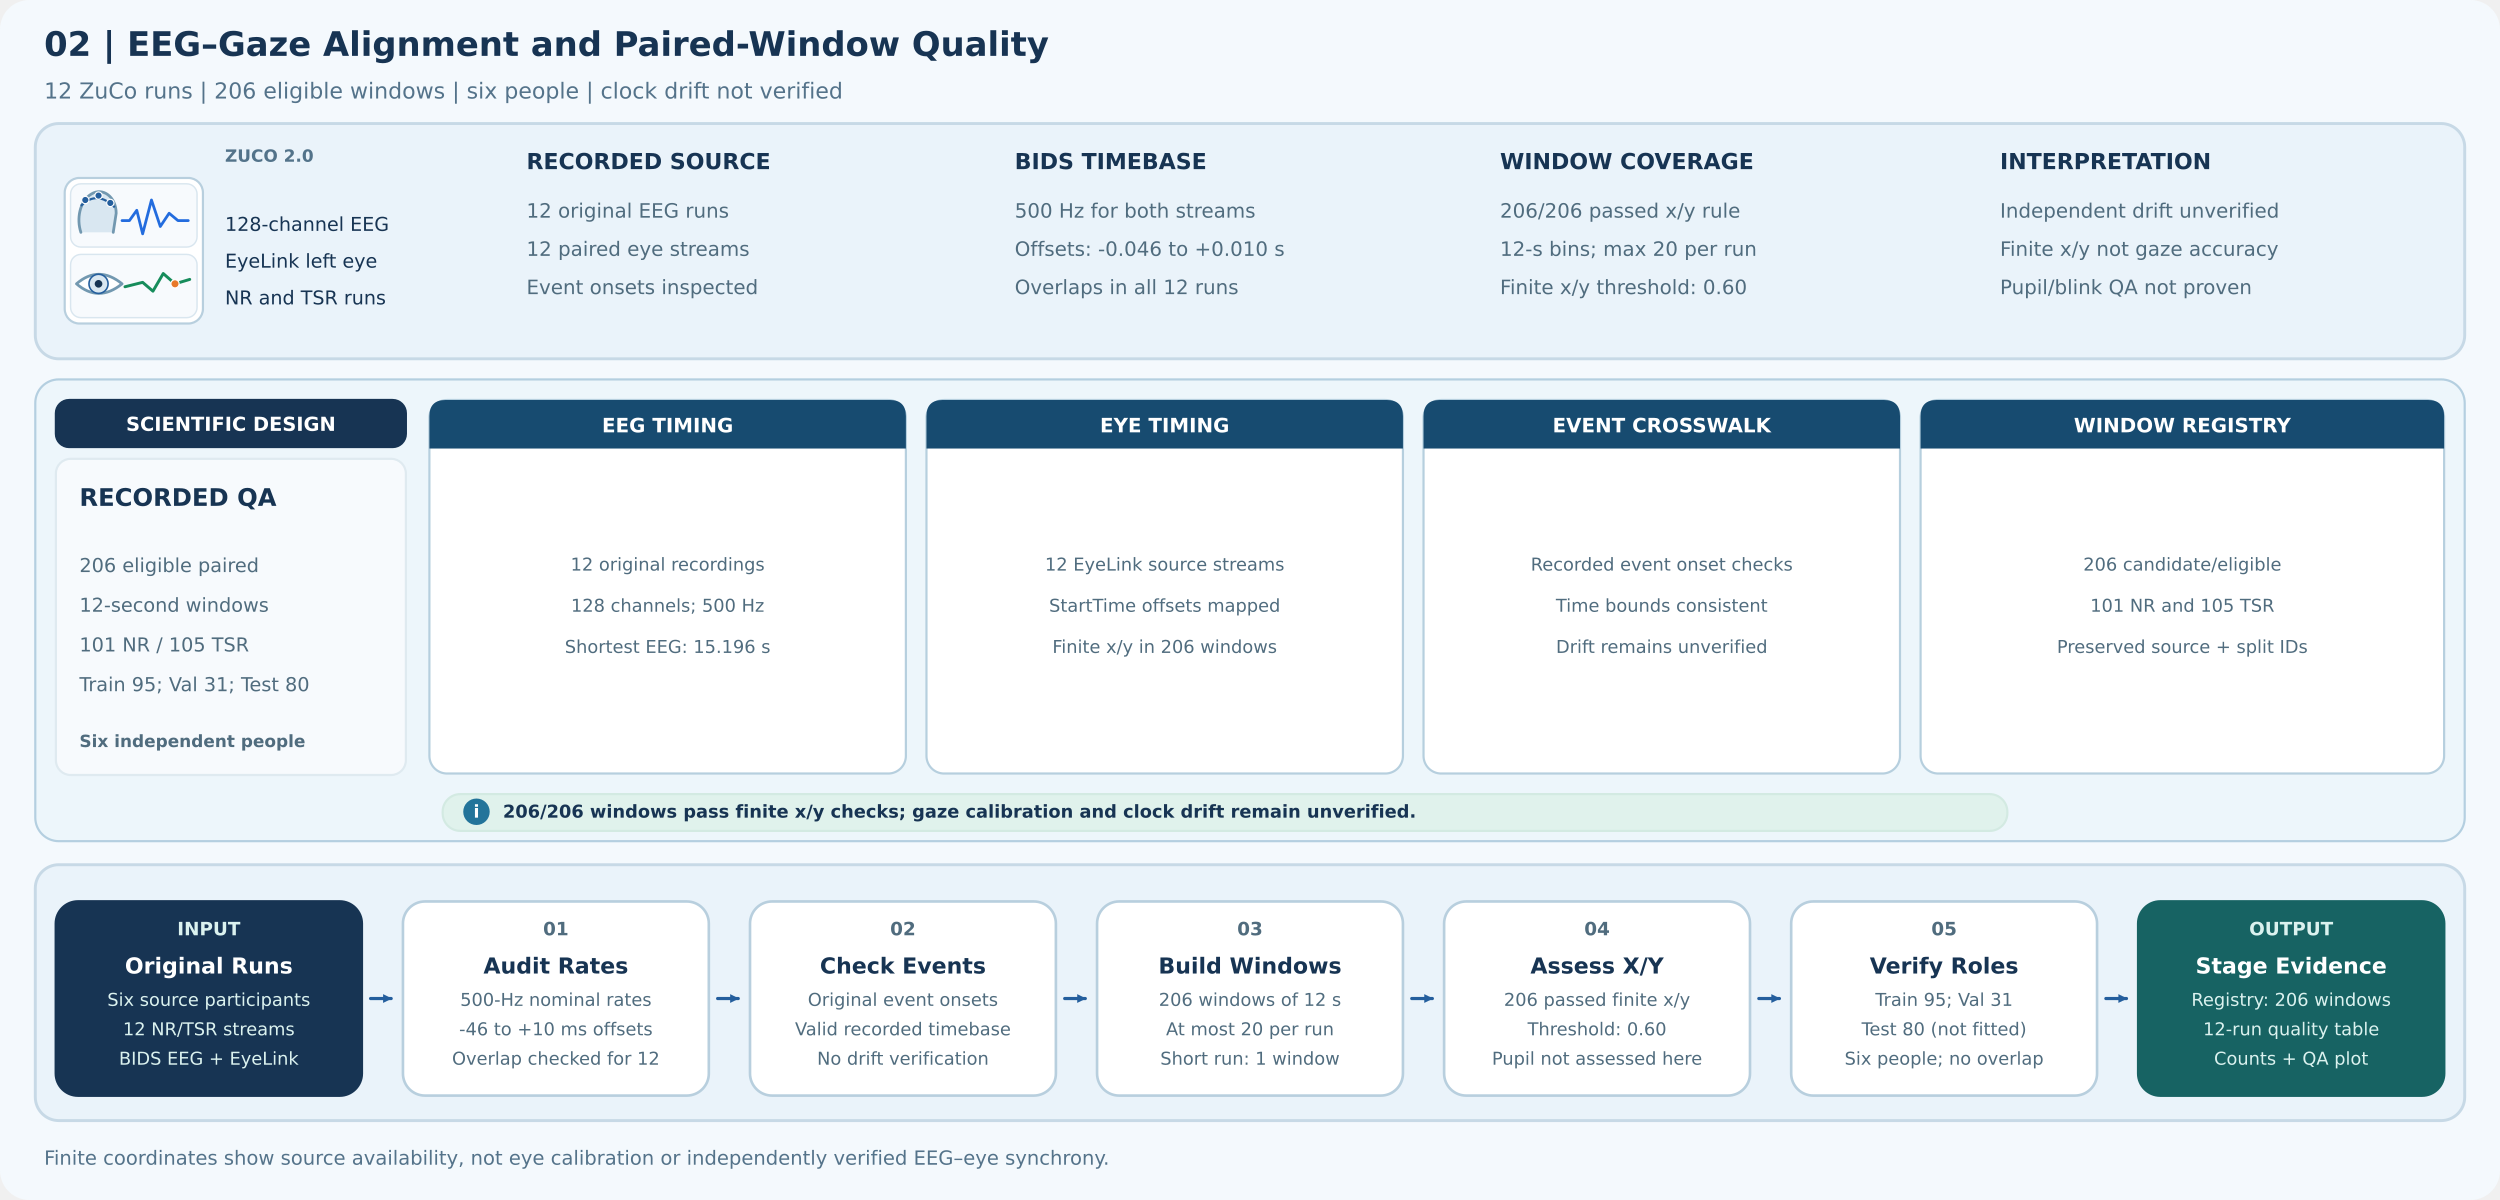
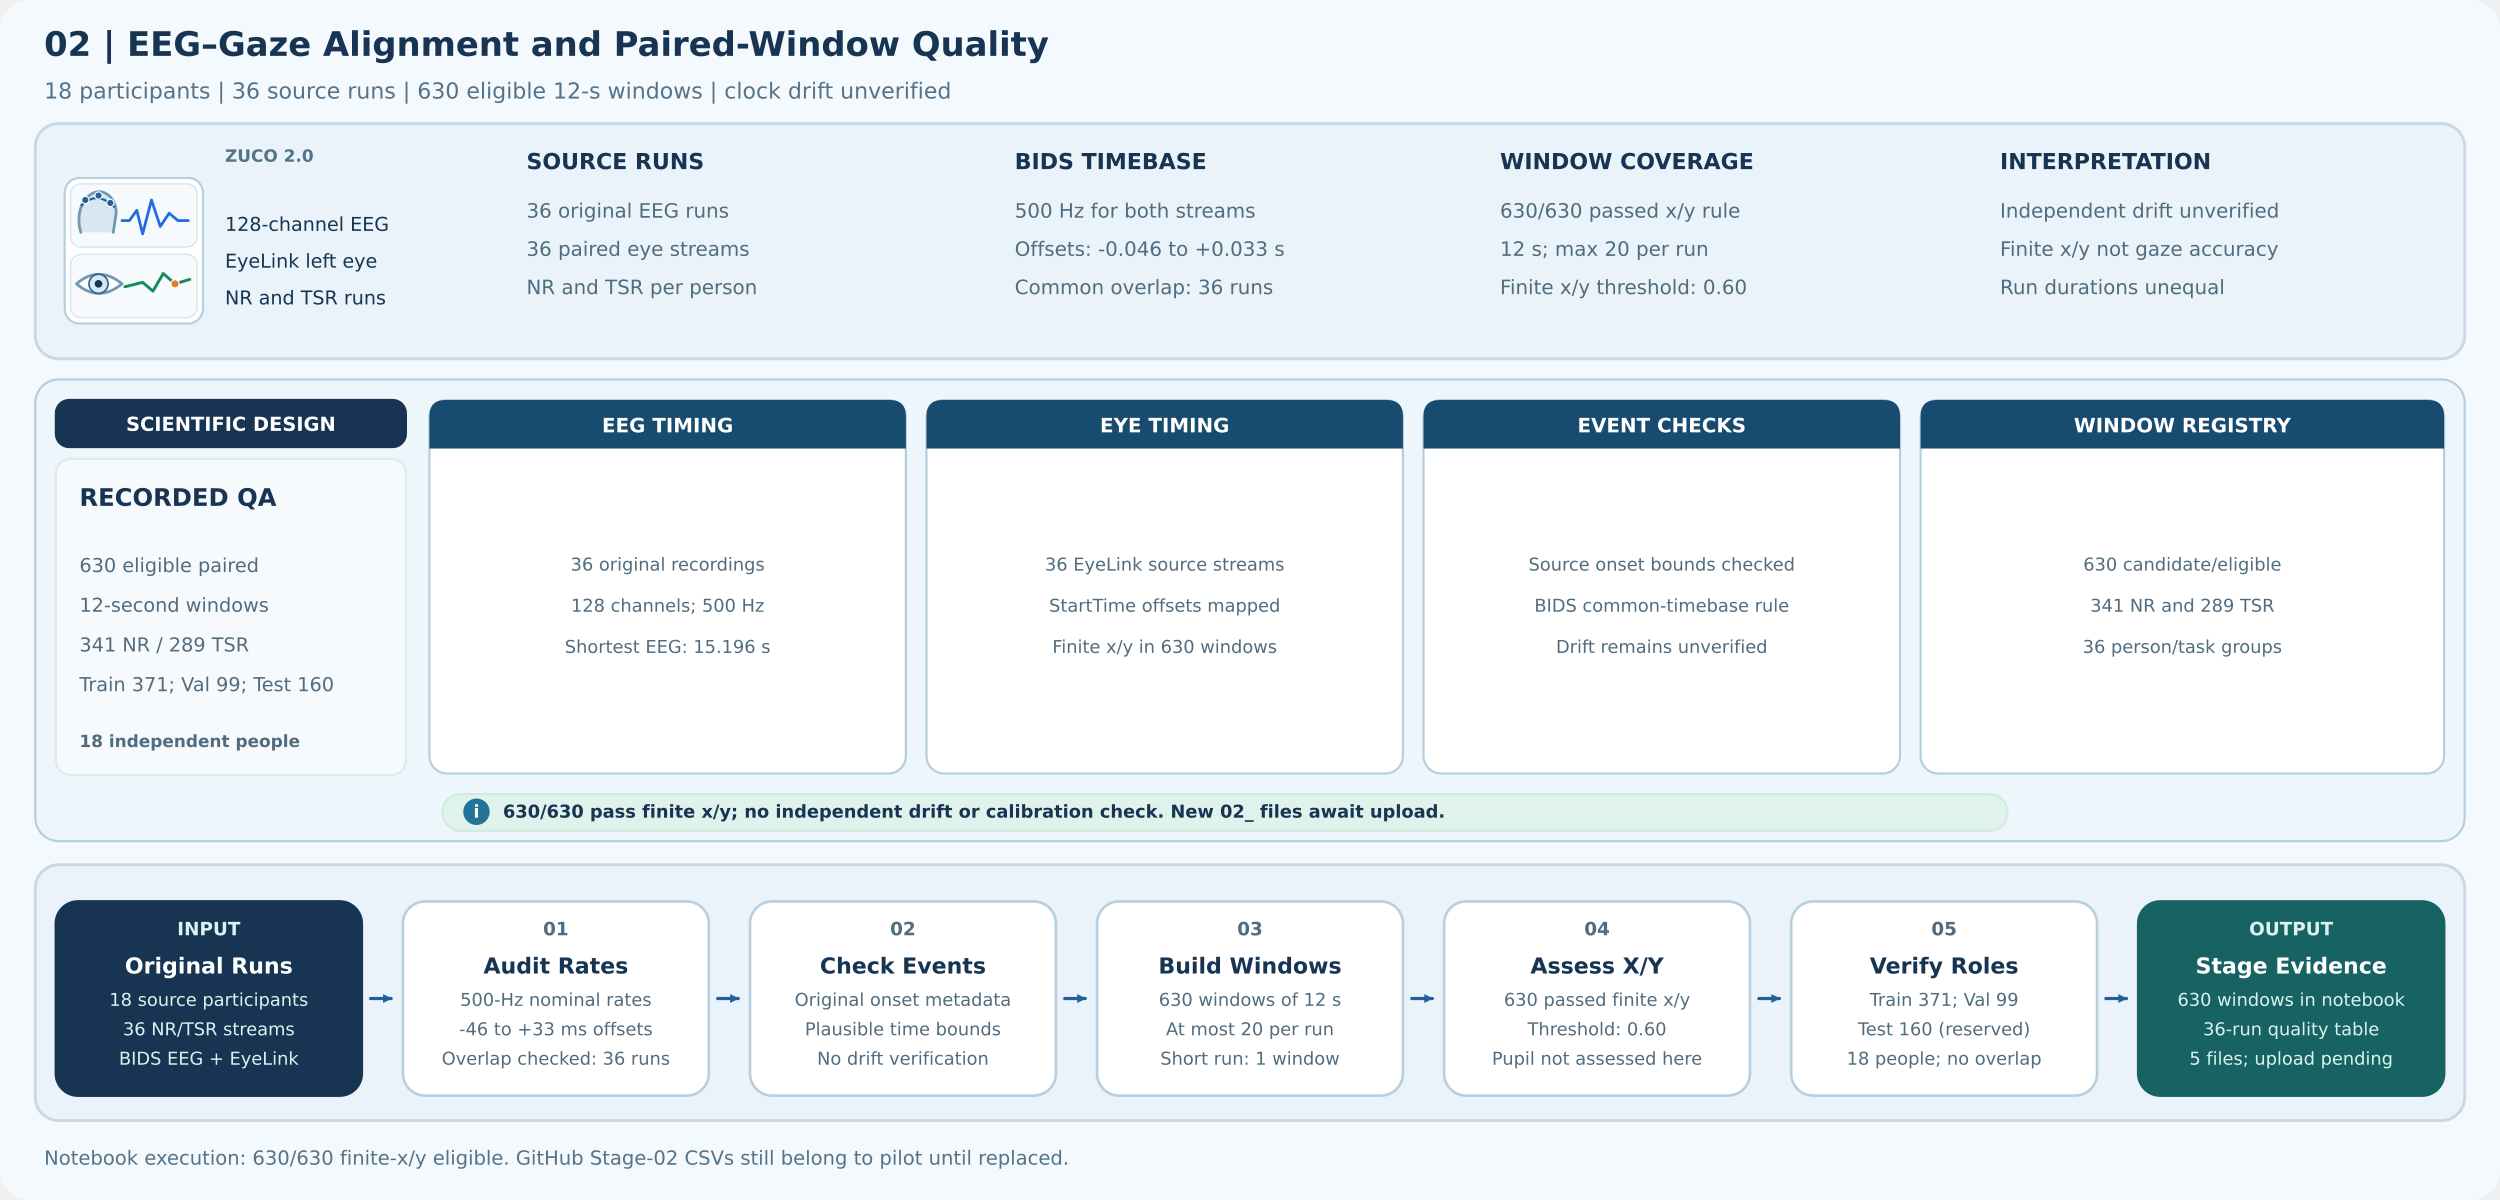
<svg xmlns="http://www.w3.org/2000/svg" width="1700" height="816" viewBox="0 0 1700 816" role="img" aria-labelledby="title desc">
  <defs>
    <marker id="arr" markerUnits="userSpaceOnUse" markerWidth="6" markerHeight="6" refX="5.5" refY="3" orient="auto">
      <path d="M0 0 L6 3 L0 6 Z" fill="#245E9D" />
    </marker>
    <style>text { font-family: DejaVu Sans, Arial, sans-serif; font-weight: 400; }
.figure-title { font-size:23px; font-weight:700; fill:#173453; }
.subtitle { font-size:15px; fill:#54738A; }
.source-heading { font-size:11.5px; font-weight:700; fill:#53738A; }
.source-label { font-size:13px; fill:#173453; }
.context-heading { font-size:15px; font-weight:700; fill:#173453; }
.context-body { font-size:13.5px; fill:#506C7E; }
.section-label { font-size:13.2px; font-weight:700; fill:#FFFFFF; }
.focus-heading { font-size:16.5px; font-weight:700; fill:#173453; }
.focus-body { font-size:13.1px; fill:#506C7E; }
.qualification { font-size:11.5px; font-weight:700; fill:#506C7E; }
.card-heading { font-size:13.5px; font-weight:700; fill:#FFFFFF; }
.card-body { font-size:12.1px; fill:#506C7E; }
.chart-label { font-size:11.8px; fill:#506C7E; }
.scientific-note { font-size:12.1px; font-weight:700; fill:#173453; }
.workflow-id { font-size:12.5px; font-weight:700; fill:#506C7E; }
.workflow-heading { font-size:15px; font-weight:700; fill:#173453; }
.workflow-body { font-size:12.1px; fill:#506C7E; }
.terminal-id { font-size:12.5px; font-weight:700; fill:#DBF2EF; }
.terminal-heading { font-size:15px; font-weight:700; fill:#FFFFFF; }
.terminal-body { font-size:12.1px; fill:#DBF2EF; }
.footer { font-size:13.3px; fill:#54738A; }
.info-mark { font-size:12px; font-weight:700; fill:#FFFFFF; }</style>
  </defs>
  <rect id="canvas" x="0" y="0" width="1700" height="816" rx="20" fill="#F4F9FD" />
  <g id="band-0-header">
    <text id="text-001" x="30" y="38" class="figure-title" data-container="canvas">02 | EEG–Gaze Alignment and Paired-Window Quality</text>
-     <text id="text-002" x="30" y="67" class="subtitle" data-container="canvas">12 ZuCo runs | 206 eligible windows | six people | clock drift not verified</text>
+     <text id="text-002" x="30" y="67" class="subtitle" data-container="canvas">18 participants | 36 source runs | 630 eligible 12-s windows | clock drift unverified</text>
  </g>
  <g id="band-1-context">
    <rect id="context-container" x="24" y="84" width="1652" height="160" rx="16" fill="#EAF3FA" stroke="#C7D9E6" stroke-width="2" />
    <g id="source-schematic" data-slot="replace-for-actual-data-source">
      <g id="paired-signal-icon" aria-label="Schematic EEG recording and left-eye gaze acquisition">
        <rect x="44" y="121" width="94" height="99" rx="10" fill="#FFFFFF" stroke="#B8CFDE" stroke-width="1.5" />
        <rect x="48" y="125" width="86" height="43" rx="7" fill="#F7FAFD" stroke="#D9E6EF" stroke-width="1" />
        <path d="M55 158 C52 149 54 137 62 132 C70 127 79 134 79 145 L77 158" fill="#D9E7F1" stroke="#7298B0" stroke-width="1.9" stroke-linecap="round" />
        <path d="M55 140 Q66 129 78 141" fill="none" stroke="#245E9D" stroke-width="1.5" />
        <circle cx="58" cy="136" r="2.5" fill="#245E9D" stroke="#FFFFFF" stroke-width="0.8" />
        <circle cx="67" cy="133" r="2.5" fill="#245E9D" stroke="#FFFFFF" stroke-width="0.8" />
        <circle cx="75" cy="138" r="2.5" fill="#245E9D" stroke="#FFFFFF" stroke-width="0.8" />
        <path d="M83 150 H88 L93 143 L97 159 L103 136 L109 154 L115 145 L121 150 H128" fill="none" stroke="#236CDE" stroke-width="1.9" stroke-linecap="round" stroke-linejoin="round" />
        <rect x="48" y="173" width="86" height="43" rx="7" fill="#F7FAFD" stroke="#D9E6EF" stroke-width="1" />
        <path d="M52 193 Q67 180 83 193 Q67 206 52 193 Z" fill="#FFFFFF" stroke="#7298B0" stroke-width="1.9" stroke-linejoin="round" />
        <circle cx="67" cy="193" r="6.5" fill="#D9E7F1" stroke="#245E9D" stroke-width="1.1" />
        <circle cx="67" cy="193" r="2.6" fill="#173453" />
        <path d="M85 195 L97 192 L104 198 L111 186 L119 193 L129 190" fill="none" stroke="#168C5B" stroke-width="2" stroke-linecap="round" stroke-linejoin="round" />
        <circle cx="119" cy="193" r="2.8" fill="#E87929" stroke="#FFFFFF" stroke-width="0.8" />
      </g>
      <text id="text-003" x="153" y="110" class="source-heading" data-container="context-container">ZUCO 2.0</text>
      <text id="text-004" x="153" y="157" class="source-label" data-container="context-container">128-channel EEG</text>
      <text id="text-005" x="153" y="182" class="source-label" data-container="context-container">EyeLink left eye</text>
      <text id="text-006" x="153" y="207" class="source-label" data-container="context-container">NR and TSR runs</text>
    </g>
    <g id="context-module-1">
-       <text id="text-007" x="358" y="115" class="context-heading" data-container="context-container">RECORDED SOURCE</text>
-       <text id="text-008" x="358" y="148" class="context-body" data-container="context-container">12 original EEG runs</text>
-       <text id="text-009" x="358" y="174" class="context-body" data-container="context-container">12 paired eye streams</text>
-       <text id="text-010" x="358" y="200" class="context-body" data-container="context-container">Event onsets inspected</text>
+       <text id="text-007" x="358" y="115" class="context-heading" data-container="context-container">SOURCE RUNS</text>
+       <text id="text-008" x="358" y="148" class="context-body" data-container="context-container">36 original EEG runs</text>
+       <text id="text-009" x="358" y="174" class="context-body" data-container="context-container">36 paired eye streams</text>
+       <text id="text-010" x="358" y="200" class="context-body" data-container="context-container">NR and TSR per person</text>
    </g>
    <g id="context-module-2">
      <text id="text-011" x="690" y="115" class="context-heading" data-container="context-container">BIDS TIMEBASE</text>
      <text id="text-012" x="690" y="148" class="context-body" data-container="context-container">500 Hz for both streams</text>
-       <text id="text-013" x="690" y="174" class="context-body" data-container="context-container">Offsets: -0.046 to +0.010 s</text>
-       <text id="text-014" x="690" y="200" class="context-body" data-container="context-container">Overlaps in all 12 runs</text>
+       <text id="text-013" x="690" y="174" class="context-body" data-container="context-container">Offsets: -0.046 to +0.033 s</text>
+       <text id="text-014" x="690" y="200" class="context-body" data-container="context-container">Common overlap: 36 runs</text>
    </g>
    <g id="context-module-3">
      <text id="text-015" x="1020" y="115" class="context-heading" data-container="context-container">WINDOW COVERAGE</text>
-       <text id="text-016" x="1020" y="148" class="context-body" data-container="context-container">206/206 passed x/y rule</text>
-       <text id="text-017" x="1020" y="174" class="context-body" data-container="context-container">12-s bins; max 20 per run</text>
+       <text id="text-016" x="1020" y="148" class="context-body" data-container="context-container">630/630 passed x/y rule</text>
+       <text id="text-017" x="1020" y="174" class="context-body" data-container="context-container">12 s; max 20 per run</text>
      <text id="text-018" x="1020" y="200" class="context-body" data-container="context-container">Finite x/y threshold: 0.60</text>
    </g>
    <g id="context-module-4">
      <text id="text-019" x="1360" y="115" class="context-heading" data-container="context-container">INTERPRETATION</text>
      <text id="text-020" x="1360" y="148" class="context-body" data-container="context-container">Independent drift unverified</text>
      <text id="text-021" x="1360" y="174" class="context-body" data-container="context-container">Finite x/y not gaze accuracy</text>
-       <text id="text-022" x="1360" y="200" class="context-body" data-container="context-container">Pupil/blink QA not proven</text>
+       <text id="text-022" x="1360" y="200" class="context-body" data-container="context-container">Run durations unequal</text>
    </g>
  </g>
  <g id="band-2-analysis">
    <rect id="analysis-container" x="24" y="258" width="1652" height="314" rx="16" fill="#EDF6FB" stroke="#B4CFE0" stroke-width="1.5" />
    <g id="analysis-focus">
      <rect id="section-label-box" x="38" y="272" width="238" height="32" rx="9" fill="#173453" stroke="#173453" stroke-width="1.5" />
      <text id="text-023" x="157" y="293" class="section-label" text-anchor="middle" data-container="section-label-box">SCIENTIFIC DESIGN</text>
      <rect id="focus-card" x="38" y="312" width="238" height="215" rx="10" fill="#F7FAFD" stroke="#DFEAF0" stroke-width="1.5" />
      <text id="text-024" x="54" y="344" class="focus-heading" data-container="focus-card">RECORDED QA</text>
-       <text id="text-025" x="54" y="389" class="focus-body" data-container="focus-card">206 eligible paired</text>
+       <text id="text-025" x="54" y="389" class="focus-body" data-container="focus-card">630 eligible paired</text>
      <text id="text-026" x="54" y="416" class="focus-body" data-container="focus-card">12-second windows</text>
-       <text id="text-027" x="54" y="443" class="focus-body" data-container="focus-card">101 NR / 105 TSR</text>
-       <text id="text-028" x="54" y="470" class="focus-body" data-container="focus-card">Train 95; Val 31; Test 80</text>
-       <text id="text-029" x="54" y="508" class="qualification" data-container="focus-card">Six independent people</text>
+       <text id="text-027" x="54" y="443" class="focus-body" data-container="focus-card">341 NR / 289 TSR</text>
+       <text id="text-028" x="54" y="470" class="focus-body" data-container="focus-card">Train 371; Val 99; Test 160</text>
+       <text id="text-029" x="54" y="508" class="qualification" data-container="focus-card">18 independent people</text>
    </g>
    <g id="evidence-panel-1">
      <rect id="evidence-card-1" x="292" y="272" width="324" height="254" rx="12" fill="#FFFFFF" stroke="#B6CFDE" stroke-width="1.5" />
      <path id="evidence-header-1" d="M303 272 H605 Q616 272 616 283 V305 H292 V283 Q292 272 303 272 Z" fill="#174B70" />
      <text id="text-030" x="454.0" y="294" class="card-heading" text-anchor="middle" data-container="evidence-card-1">EEG TIMING</text>
      <g id="evidence-content-1" data-slot="scientific-content">
-         <text id="text-031" x="454.0" y="388" class="card-body" text-anchor="middle" data-container="evidence-card-1">12 original recordings</text>
+         <text id="text-031" x="454.0" y="388" class="card-body" text-anchor="middle" data-container="evidence-card-1">36 original recordings</text>
        <text id="text-032" x="454.0" y="416" class="card-body" text-anchor="middle" data-container="evidence-card-1">128 channels; 500 Hz</text>
        <text id="text-033" x="454.0" y="444" class="card-body" text-anchor="middle" data-container="evidence-card-1">Shortest EEG: 15.196 s</text>
      </g>
    </g>
    <g id="evidence-panel-2">
      <rect id="evidence-card-2" x="630" y="272" width="324" height="254" rx="12" fill="#FFFFFF" stroke="#B6CFDE" stroke-width="1.5" />
      <path id="evidence-header-2" d="M641 272 H943 Q954 272 954 283 V305 H630 V283 Q630 272 641 272 Z" fill="#174B70" />
      <text id="text-034" x="792.0" y="294" class="card-heading" text-anchor="middle" data-container="evidence-card-2">EYE TIMING</text>
      <g id="evidence-content-2" data-slot="scientific-content">
-         <text id="text-035" x="792.0" y="388" class="card-body" text-anchor="middle" data-container="evidence-card-2">12 EyeLink source streams</text>
+         <text id="text-035" x="792.0" y="388" class="card-body" text-anchor="middle" data-container="evidence-card-2">36 EyeLink source streams</text>
        <text id="text-036" x="792.0" y="416" class="card-body" text-anchor="middle" data-container="evidence-card-2">StartTime offsets mapped</text>
-         <text id="text-037" x="792.0" y="444" class="card-body" text-anchor="middle" data-container="evidence-card-2">Finite x/y in 206 windows</text>
+         <text id="text-037" x="792.0" y="444" class="card-body" text-anchor="middle" data-container="evidence-card-2">Finite x/y in 630 windows</text>
      </g>
    </g>
    <g id="evidence-panel-3">
      <rect id="evidence-card-3" x="968" y="272" width="324" height="254" rx="12" fill="#FFFFFF" stroke="#B6CFDE" stroke-width="1.5" />
      <path id="evidence-header-3" d="M979 272 H1281 Q1292 272 1292 283 V305 H968 V283 Q968 272 979 272 Z" fill="#174B70" />
-       <text id="text-038" x="1130.0" y="294" class="card-heading" text-anchor="middle" data-container="evidence-card-3">EVENT CROSSWALK</text>
+       <text id="text-038" x="1130.0" y="294" class="card-heading" text-anchor="middle" data-container="evidence-card-3">EVENT CHECKS</text>
      <g id="evidence-content-3" data-slot="scientific-content">
-         <text id="text-039" x="1130.0" y="388" class="card-body" text-anchor="middle" data-container="evidence-card-3">Recorded event onset checks</text>
-         <text id="text-040" x="1130.0" y="416" class="card-body" text-anchor="middle" data-container="evidence-card-3">Time bounds consistent</text>
+         <text id="text-039" x="1130.0" y="388" class="card-body" text-anchor="middle" data-container="evidence-card-3">Source onset bounds checked</text>
+         <text id="text-040" x="1130.0" y="416" class="card-body" text-anchor="middle" data-container="evidence-card-3">BIDS common-timebase rule</text>
        <text id="text-041" x="1130.0" y="444" class="card-body" text-anchor="middle" data-container="evidence-card-3">Drift remains unverified</text>
      </g>
    </g>
    <g id="evidence-panel-4">
      <rect id="evidence-card-4" x="1306" y="272" width="356" height="254" rx="12" fill="#FFFFFF" stroke="#B6CFDE" stroke-width="1.5" />
      <path id="evidence-header-4" d="M1317 272 H1651 Q1662 272 1662 283 V305 H1306 V283 Q1306 272 1317 272 Z" fill="#174B70" />
      <text id="text-042" x="1484.0" y="294" class="card-heading" text-anchor="middle" data-container="evidence-card-4">WINDOW REGISTRY</text>
      <g id="evidence-content-4" data-slot="scientific-content">
-         <text id="text-043" x="1484.0" y="388" class="card-body" text-anchor="middle" data-container="evidence-card-4">206 candidate/eligible</text>
-         <text id="text-044" x="1484.0" y="416" class="card-body" text-anchor="middle" data-container="evidence-card-4">101 NR and 105 TSR</text>
-         <text id="text-045" x="1484.0" y="444" class="card-body" text-anchor="middle" data-container="evidence-card-4">Preserved source + split IDs</text>
+         <text id="text-043" x="1484.0" y="388" class="card-body" text-anchor="middle" data-container="evidence-card-4">630 candidate/eligible</text>
+         <text id="text-044" x="1484.0" y="416" class="card-body" text-anchor="middle" data-container="evidence-card-4">341 NR and 289 TSR</text>
+         <text id="text-045" x="1484.0" y="444" class="card-body" text-anchor="middle" data-container="evidence-card-4">36 person/task groups</text>
      </g>
    </g>
    <g id="optional-scientific-note" data-optional="true">
      <rect id="note-strip" x="301" y="540" width="1064" height="25" rx="12" fill="#E0F2EC" stroke="#D3EAE2" stroke-width="1.5" />
      <circle cx="324" cy="552" r="9" fill="#23749A" />
      <text id="text-046" x="324" y="556" class="info-mark" text-anchor="middle">i</text>
-       <text id="text-047" x="342" y="556" class="scientific-note" data-container="note-strip">206/206 windows pass finite x/y checks; gaze calibration and clock drift remain unverified.</text>
+       <text id="text-047" x="342" y="556" class="scientific-note" data-container="note-strip">630/630 pass finite x/y; no independent drift or calibration check. New 02_ files await upload.</text>
    </g>
  </g>
  <g id="band-3-workflow">
    <rect id="workflow-container" x="24" y="588" width="1652" height="174" rx="16" fill="#EAF3FA" stroke="#C7D9E6" stroke-width="2" />
    <g id="workflow-input">
      <rect id="workflow-node-0" x="38" y="613" width="208" height="132" rx="15" fill="#173453" stroke="#173453" stroke-width="1.8" />
      <text id="text-048" x="142" y="636" class="terminal-id" text-anchor="middle" data-container="workflow-node-0">INPUT</text>
      <text id="text-049" x="142" y="662" class="terminal-heading" text-anchor="middle" data-container="workflow-node-0">Original Runs</text>
-       <text id="text-050" x="142" y="684" class="terminal-body" text-anchor="middle" data-container="workflow-node-0">Six source participants</text>
-       <text id="text-051" x="142" y="704" class="terminal-body" text-anchor="middle" data-container="workflow-node-0">12 NR/TSR streams</text>
+       <text id="text-050" x="142" y="684" class="terminal-body" text-anchor="middle" data-container="workflow-node-0">18 source participants</text>
+       <text id="text-051" x="142" y="704" class="terminal-body" text-anchor="middle" data-container="workflow-node-0">36 NR/TSR streams</text>
      <text id="text-052" x="142" y="724" class="terminal-body" text-anchor="middle" data-container="workflow-node-0">BIDS EEG + EyeLink</text>
    </g>
    <path id="workflow-connector-0" d="M252 679 H266" fill="none" stroke="#245E9D" stroke-width="2.2" stroke-linecap="round" marker-end="url(#arr)" />
    <g id="workflow-process-1">
      <rect id="workflow-node-1" x="274" y="613" width="208" height="132" rx="15" fill="#FFFFFF" stroke="#B8CFDE" stroke-width="1.8" />
      <text id="text-053" x="378" y="636" class="workflow-id" text-anchor="middle" data-container="workflow-node-1">01</text>
      <text id="text-054" x="378" y="662" class="workflow-heading" text-anchor="middle" data-container="workflow-node-1">Audit Rates</text>
      <text id="text-055" x="378" y="684" class="workflow-body" text-anchor="middle" data-container="workflow-node-1">500-Hz nominal rates</text>
-       <text id="text-056" x="378" y="704" class="workflow-body" text-anchor="middle" data-container="workflow-node-1">-46 to +10 ms offsets</text>
-       <text id="text-057" x="378" y="724" class="workflow-body" text-anchor="middle" data-container="workflow-node-1">Overlap checked for 12</text>
+       <text id="text-056" x="378" y="704" class="workflow-body" text-anchor="middle" data-container="workflow-node-1">-46 to +33 ms offsets</text>
+       <text id="text-057" x="378" y="724" class="workflow-body" text-anchor="middle" data-container="workflow-node-1">Overlap checked: 36 runs</text>
    </g>
    <path id="workflow-connector-1" d="M488 679 H502" fill="none" stroke="#245E9D" stroke-width="2.2" stroke-linecap="round" marker-end="url(#arr)" />
    <g id="workflow-process-2">
      <rect id="workflow-node-2" x="510" y="613" width="208" height="132" rx="15" fill="#FFFFFF" stroke="#B8CFDE" stroke-width="1.8" />
      <text id="text-058" x="614" y="636" class="workflow-id" text-anchor="middle" data-container="workflow-node-2">02</text>
      <text id="text-059" x="614" y="662" class="workflow-heading" text-anchor="middle" data-container="workflow-node-2">Check Events</text>
-       <text id="text-060" x="614" y="684" class="workflow-body" text-anchor="middle" data-container="workflow-node-2">Original event onsets</text>
-       <text id="text-061" x="614" y="704" class="workflow-body" text-anchor="middle" data-container="workflow-node-2">Valid recorded timebase</text>
+       <text id="text-060" x="614" y="684" class="workflow-body" text-anchor="middle" data-container="workflow-node-2">Original onset metadata</text>
+       <text id="text-061" x="614" y="704" class="workflow-body" text-anchor="middle" data-container="workflow-node-2">Plausible time bounds</text>
      <text id="text-062" x="614" y="724" class="workflow-body" text-anchor="middle" data-container="workflow-node-2">No drift verification</text>
    </g>
    <path id="workflow-connector-2" d="M724 679 H738" fill="none" stroke="#245E9D" stroke-width="2.2" stroke-linecap="round" marker-end="url(#arr)" />
    <g id="workflow-process-3">
      <rect id="workflow-node-3" x="746" y="613" width="208" height="132" rx="15" fill="#FFFFFF" stroke="#B8CFDE" stroke-width="1.8" />
      <text id="text-063" x="850" y="636" class="workflow-id" text-anchor="middle" data-container="workflow-node-3">03</text>
      <text id="text-064" x="850" y="662" class="workflow-heading" text-anchor="middle" data-container="workflow-node-3">Build Windows</text>
-       <text id="text-065" x="850" y="684" class="workflow-body" text-anchor="middle" data-container="workflow-node-3">206 windows of 12 s</text>
+       <text id="text-065" x="850" y="684" class="workflow-body" text-anchor="middle" data-container="workflow-node-3">630 windows of 12 s</text>
      <text id="text-066" x="850" y="704" class="workflow-body" text-anchor="middle" data-container="workflow-node-3">At most 20 per run</text>
      <text id="text-067" x="850" y="724" class="workflow-body" text-anchor="middle" data-container="workflow-node-3">Short run: 1 window</text>
    </g>
    <path id="workflow-connector-3" d="M960 679 H974" fill="none" stroke="#245E9D" stroke-width="2.2" stroke-linecap="round" marker-end="url(#arr)" />
    <g id="workflow-process-4">
      <rect id="workflow-node-4" x="982" y="613" width="208" height="132" rx="15" fill="#FFFFFF" stroke="#B8CFDE" stroke-width="1.8" />
      <text id="text-068" x="1086" y="636" class="workflow-id" text-anchor="middle" data-container="workflow-node-4">04</text>
      <text id="text-069" x="1086" y="662" class="workflow-heading" text-anchor="middle" data-container="workflow-node-4">Assess X/Y</text>
-       <text id="text-070" x="1086" y="684" class="workflow-body" text-anchor="middle" data-container="workflow-node-4">206 passed finite x/y</text>
+       <text id="text-070" x="1086" y="684" class="workflow-body" text-anchor="middle" data-container="workflow-node-4">630 passed finite x/y</text>
      <text id="text-071" x="1086" y="704" class="workflow-body" text-anchor="middle" data-container="workflow-node-4">Threshold: 0.60</text>
      <text id="text-072" x="1086" y="724" class="workflow-body" text-anchor="middle" data-container="workflow-node-4">Pupil not assessed here</text>
    </g>
    <path id="workflow-connector-4" d="M1196 679 H1210" fill="none" stroke="#245E9D" stroke-width="2.2" stroke-linecap="round" marker-end="url(#arr)" />
    <g id="workflow-process-5">
      <rect id="workflow-node-5" x="1218" y="613" width="208" height="132" rx="15" fill="#FFFFFF" stroke="#B8CFDE" stroke-width="1.8" />
      <text id="text-073" x="1322" y="636" class="workflow-id" text-anchor="middle" data-container="workflow-node-5">05</text>
      <text id="text-074" x="1322" y="662" class="workflow-heading" text-anchor="middle" data-container="workflow-node-5">Verify Roles</text>
-       <text id="text-075" x="1322" y="684" class="workflow-body" text-anchor="middle" data-container="workflow-node-5">Train 95; Val 31</text>
-       <text id="text-076" x="1322" y="704" class="workflow-body" text-anchor="middle" data-container="workflow-node-5">Test 80 (not fitted)</text>
-       <text id="text-077" x="1322" y="724" class="workflow-body" text-anchor="middle" data-container="workflow-node-5">Six people; no overlap</text>
+       <text id="text-075" x="1322" y="684" class="workflow-body" text-anchor="middle" data-container="workflow-node-5">Train 371; Val 99</text>
+       <text id="text-076" x="1322" y="704" class="workflow-body" text-anchor="middle" data-container="workflow-node-5">Test 160 (reserved)</text>
+       <text id="text-077" x="1322" y="724" class="workflow-body" text-anchor="middle" data-container="workflow-node-5">18 people; no overlap</text>
    </g>
    <path id="workflow-connector-5" d="M1432 679 H1446" fill="none" stroke="#245E9D" stroke-width="2.2" stroke-linecap="round" marker-end="url(#arr)" />
    <g id="workflow-output">
      <rect id="workflow-node-6" x="1454" y="613" width="208" height="132" rx="15" fill="#176363" stroke="#176363" stroke-width="1.8" />
      <text id="text-078" x="1558" y="636" class="terminal-id" text-anchor="middle" data-container="workflow-node-6">OUTPUT</text>
      <text id="text-079" x="1558" y="662" class="terminal-heading" text-anchor="middle" data-container="workflow-node-6">Stage Evidence</text>
-       <text id="text-080" x="1558" y="684" class="terminal-body" text-anchor="middle" data-container="workflow-node-6">Registry: 206 windows</text>
-       <text id="text-081" x="1558" y="704" class="terminal-body" text-anchor="middle" data-container="workflow-node-6">12-run quality table</text>
-       <text id="text-082" x="1558" y="724" class="terminal-body" text-anchor="middle" data-container="workflow-node-6">Counts + QA plot</text>
+       <text id="text-080" x="1558" y="684" class="terminal-body" text-anchor="middle" data-container="workflow-node-6">630 windows in notebook</text>
+       <text id="text-081" x="1558" y="704" class="terminal-body" text-anchor="middle" data-container="workflow-node-6">36-run quality table</text>
+       <text id="text-082" x="1558" y="724" class="terminal-body" text-anchor="middle" data-container="workflow-node-6">5 files; upload pending</text>
    </g>
  </g>
  <g id="band-4-summary">
-     <text id="text-083" x="30" y="792" class="footer" data-container="canvas">Finite coordinates show source availability, not eye calibration or independently verified EEG–eye synchrony.</text>
+     <text id="text-083" x="30" y="792" class="footer" data-container="canvas">Notebook execution: 630/630 finite-x/y eligible. GitHub Stage-02 CSVs still belong to pilot until replaced.</text>
  </g>
</svg>
